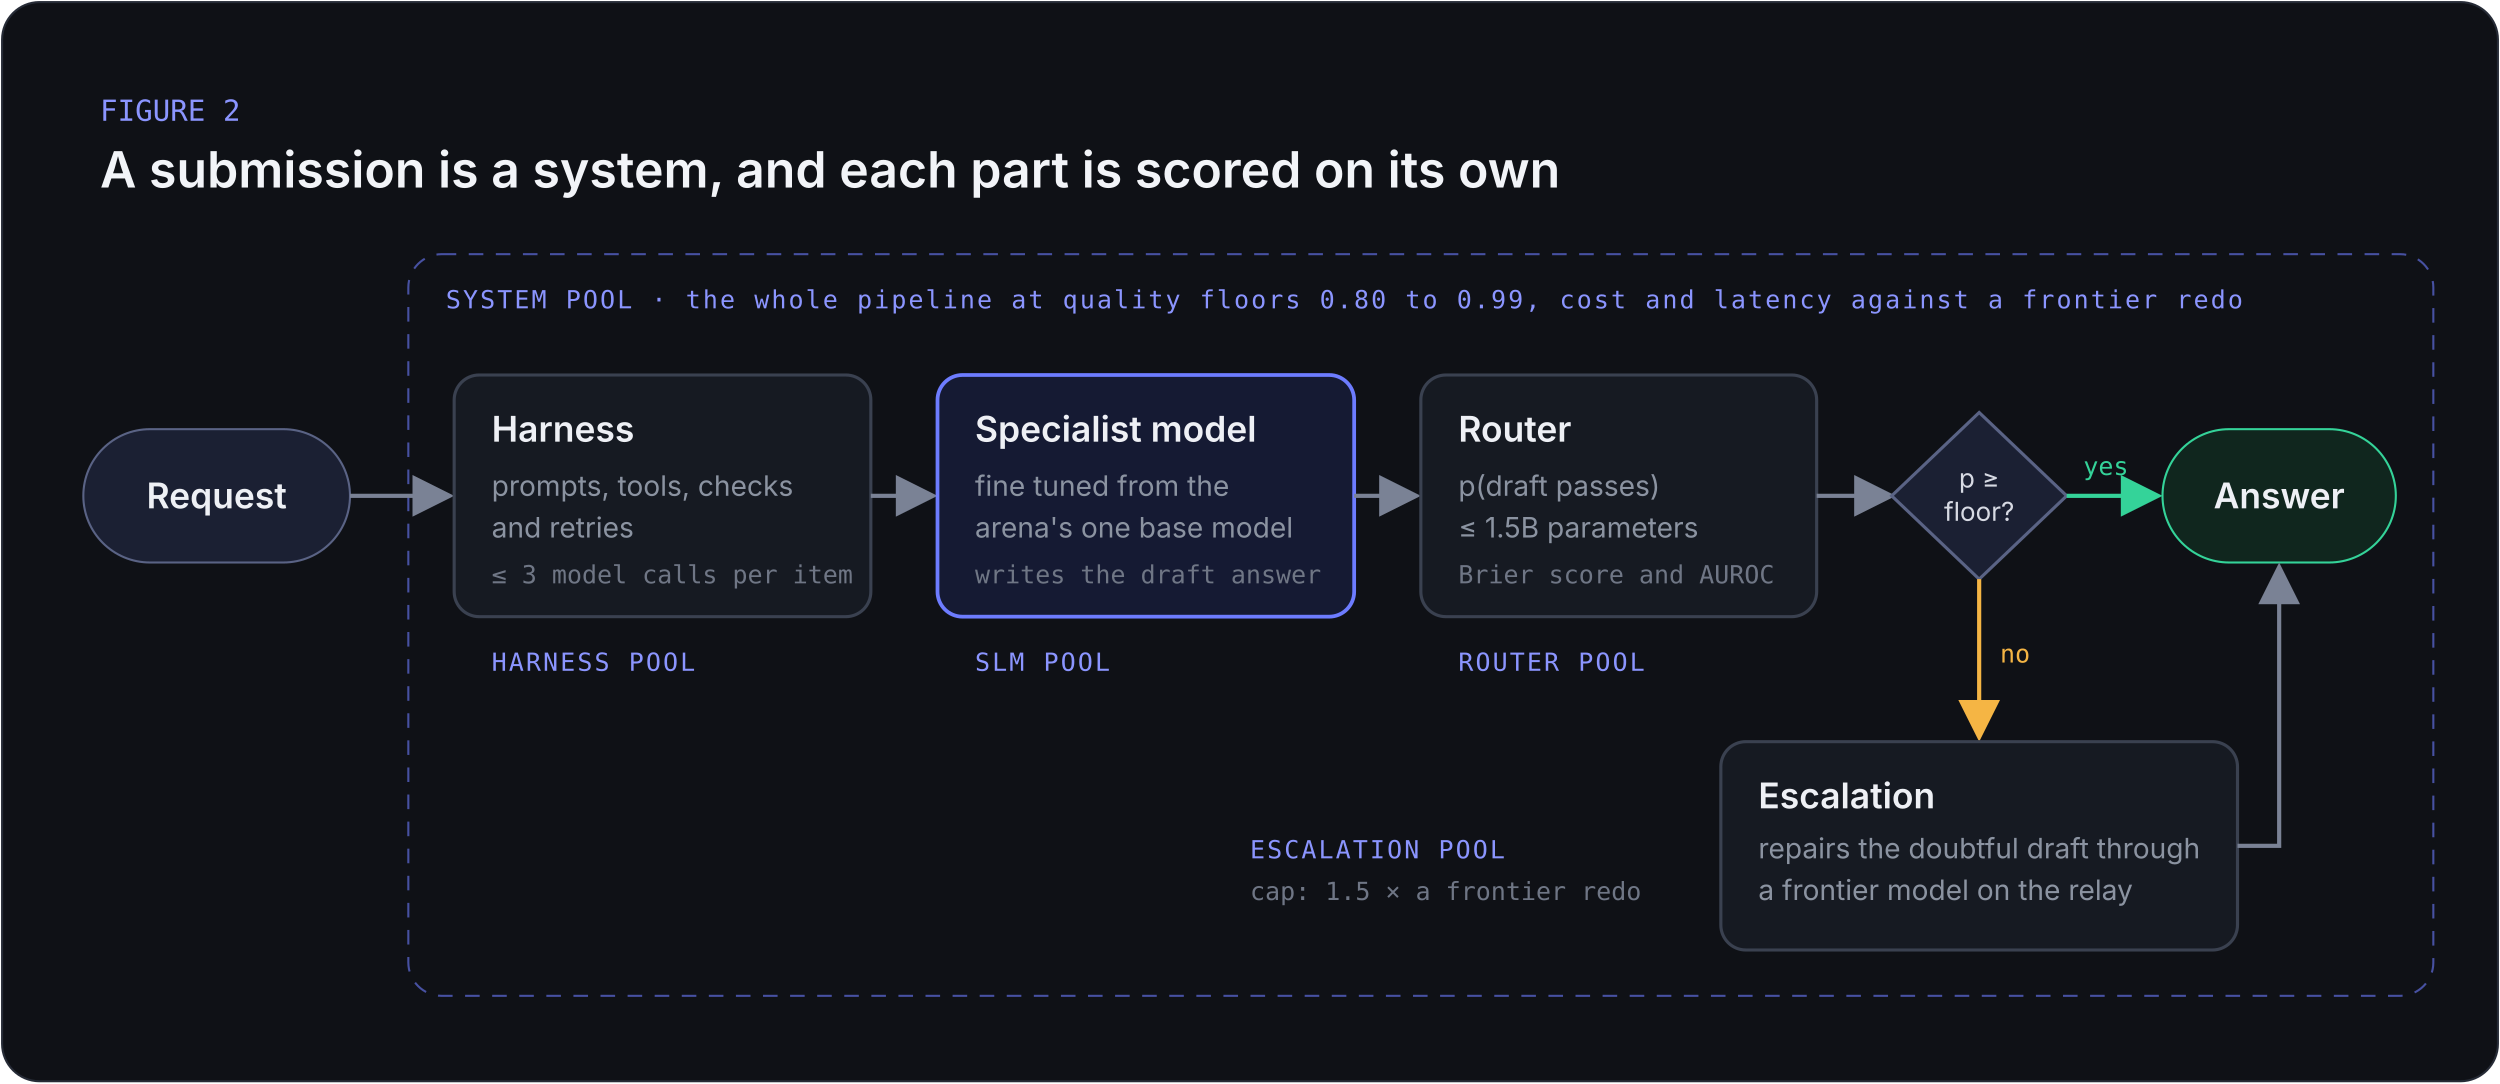
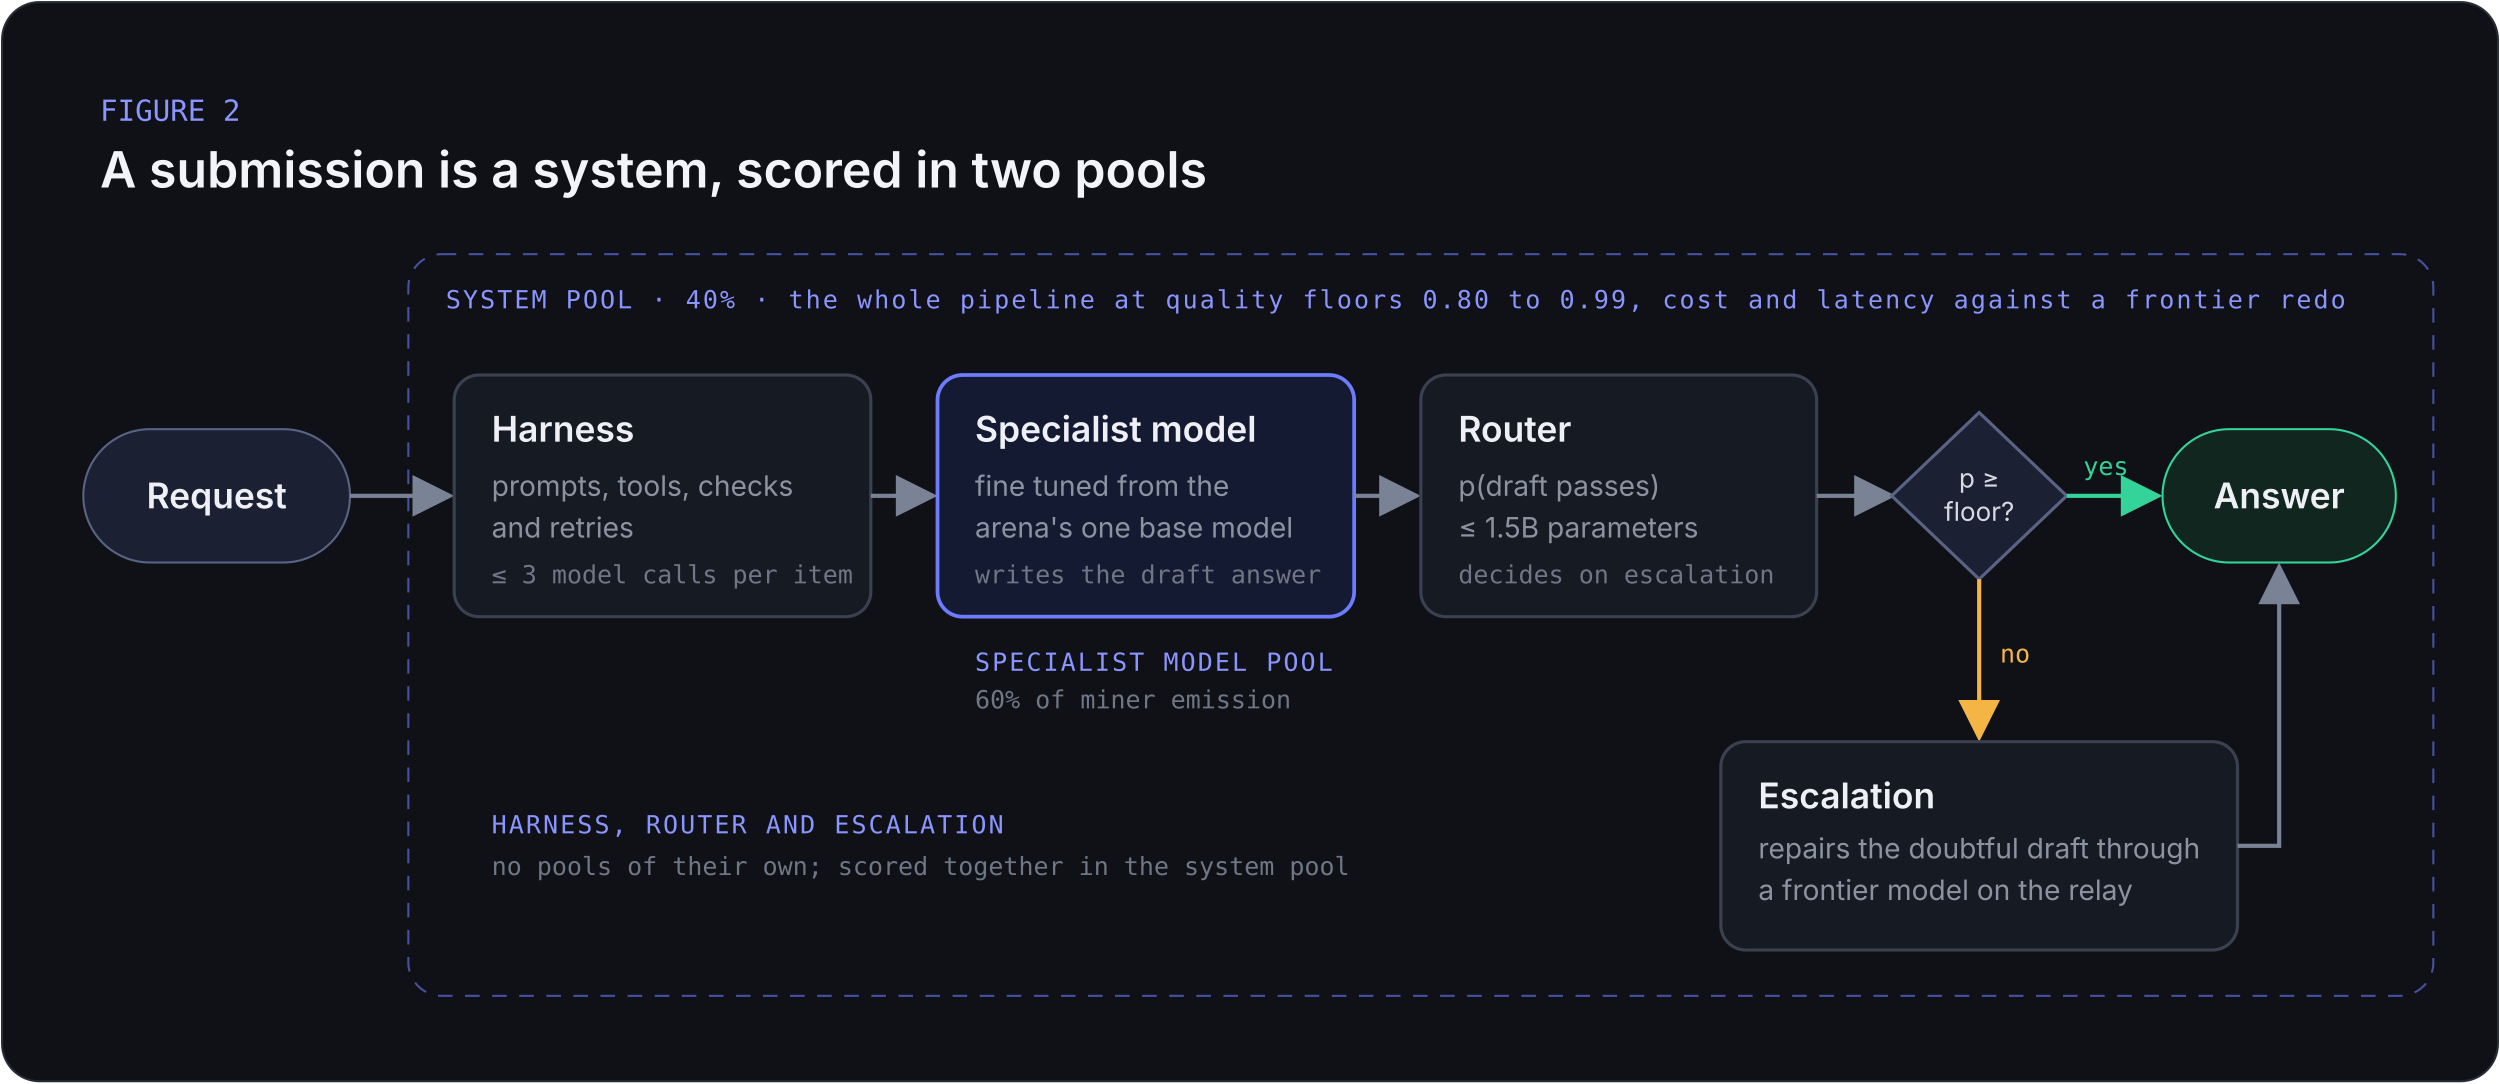
- <svg xmlns="http://www.w3.org/2000/svg" width="1200" height="520" viewBox="0 0 1200 520" role="img" aria-label="Figure 2: the four parts of a submission and the pools that score them">
+ <svg xmlns="http://www.w3.org/2000/svg" width="1200" height="520" viewBox="0 0 1200 520" role="img" aria-label="Figure 2: the four parts of a submission and the two pools that score them">
  <defs>
    <style>
      .s { font-family: Inter, -apple-system, 'Segoe UI', Helvetica, Arial, sans-serif; }
      .m { font-family: ui-monospace, SFMono-Regular, Menlo, Consolas, monospace; }
      .bx { fill: #161a22; stroke: #3a4150; stroke-width: 1.5; }
      .h { font-size: 17px; font-weight: 600; fill: #eef0f5; }
      .d { font-size: 13.5px; fill: #8b93a1; }
      .tag { font-size: 12px; fill: #8b95ff; letter-spacing: 1px; }
    </style>
    <marker id="a" markerWidth="10" markerHeight="10" refX="8" refY="5" orient="auto">
      <path d="M0,0 L10,5 L0,10 z" fill="#7a8295" />
    </marker>
    <marker id="g" markerWidth="10" markerHeight="10" refX="8" refY="5" orient="auto">
      <path d="M0,0 L10,5 L0,10 z" fill="#34d399" />
    </marker>
    <marker id="r" markerWidth="10" markerHeight="10" refX="8" refY="5" orient="auto">
      <path d="M0,0 L10,5 L0,10 z" fill="#f5b544" />
    </marker>
  </defs>
  <rect x="1" y="1" width="1198" height="518" rx="18" fill="#0f1116" stroke="#262b36" />
  <text x="48" y="58" class="m" font-size="14" fill="#8b95ff">FIGURE 2</text>
-   <text x="48" y="90" class="s" font-size="24" font-weight="600" fill="#f2f4f8">A submission is a system, and each part is scored on its own</text>
+   <text x="48" y="90" class="s" font-size="24" font-weight="600" fill="#f2f4f8">A submission is a system, scored in two pools</text>
  <rect x="196" y="122" width="972" height="356" rx="16" fill="none" stroke="#6d7cff" stroke-opacity="0.6" stroke-dasharray="7 6" />
-   <text x="214" y="148" class="m tag">SYSTEM POOL · the whole pipeline at quality floors 0.80 to 0.99, cost and latency against a frontier redo</text>
+   <text x="214" y="148" class="m tag">SYSTEM POOL · 40% · the whole pipeline at quality floors 0.80 to 0.99, cost and latency against a frontier redo</text>
  <rect x="40" y="206" width="128" height="64" rx="32" fill="#1b2033" stroke="#5a6385" />
  <text x="104" y="244" class="s h" text-anchor="middle">Request</text>
  <path d="M168 238 H214" stroke="#7a8295" stroke-width="2" marker-end="url(#a)" />
  <rect x="218" y="180" width="200" height="116" rx="12" class="bx" />
  <text x="236" y="212" class="s h">Harness</text>
  <text x="236" y="238" class="s d">prompts, tools, checks</text>
  <text x="236" y="258" class="s d">and retries</text>
  <text x="236" y="280" class="m" font-size="12" fill="#6f7685">≤ 3 model calls per item</text>
-   <text x="236" y="322" class="m tag">HARNESS POOL</text>
  <path d="M418 238 H446" stroke="#7a8295" stroke-width="2" marker-end="url(#a)" />
  <rect x="450" y="180" width="200" height="116" rx="12" fill="#151a33" stroke="#6d7cff" stroke-width="1.8" />
  <text x="468" y="212" class="s h">Specialist model</text>
  <text x="468" y="238" class="s d">fine tuned from the</text>
  <text x="468" y="258" class="s d">arena's one base model</text>
  <text x="468" y="280" class="m" font-size="12" fill="#6f7685">writes the draft answer</text>
-   <text x="468" y="322" class="m tag">SLM POOL</text>
+   <text x="468" y="322" class="m tag">SPECIALIST MODEL POOL</text>
+   <text x="468" y="340" class="m" font-size="12" fill="#6f7685">60% of miner emission</text>
  <path d="M650 238 H678" stroke="#7a8295" stroke-width="2" marker-end="url(#a)" />
  <rect x="682" y="180" width="190" height="116" rx="12" class="bx" />
  <text x="700" y="212" class="s h">Router</text>
  <text x="700" y="238" class="s d">p(draft passes)</text>
  <text x="700" y="258" class="s d">≤ 1.5B parameters</text>
-   <text x="700" y="280" class="m" font-size="12" fill="#6f7685">Brier score and AUROC</text>
-   <text x="700" y="322" class="m tag">ROUTER POOL</text>
+   <text x="700" y="280" class="m" font-size="12" fill="#6f7685">decides on escalation</text>
  <path d="M872 238 H906" stroke="#7a8295" stroke-width="2" marker-end="url(#a)" />
  <polygon points="950,198 992,238 950,278 908,238" fill="#1b2033" stroke="#5a6385" stroke-width="1.5" />
  <text x="950" y="234" class="s" font-size="12.5" fill="#d7dae3" text-anchor="middle">p ≥</text>
  <text x="950" y="250" class="s" font-size="12.5" fill="#d7dae3" text-anchor="middle">floor?</text>
  <path d="M992 238 H1034" stroke="#34d399" stroke-width="2" marker-end="url(#g)" />
  <text x="1000" y="228" class="m" font-size="12" fill="#34d399">yes</text>
  <rect x="1038" y="206" width="112" height="64" rx="32" fill="#10261e" stroke="#34d399" />
  <text x="1094" y="244" class="s h" text-anchor="middle">Answer</text>
  <path d="M950 278 V352" stroke="#f5b544" stroke-width="2" marker-end="url(#r)" />
  <text x="960" y="318" class="m" font-size="12" fill="#f5b544">no</text>
  <rect x="826" y="356" width="248" height="100" rx="12" class="bx" />
  <text x="844" y="388" class="s h">Escalation</text>
  <text x="844" y="412" class="s d">repairs the doubtful draft through</text>
  <text x="844" y="432" class="s d">a frontier model on the relay</text>
  <path d="M1074 406 H1094 V274" stroke="#7a8295" stroke-width="2" fill="none" marker-end="url(#a)" />
-   <text x="600" y="412" class="m tag">ESCALATION POOL</text>
-   <text x="600" y="432" class="m" font-size="12" fill="#6f7685">cap: 1.5 × a frontier redo</text>
+   <text x="236" y="400" class="m tag">HARNESS, ROUTER AND ESCALATION</text>
+   <text x="236" y="420" class="m" font-size="12" fill="#6f7685">no pools of their own; scored together in the system pool</text>
</svg>
